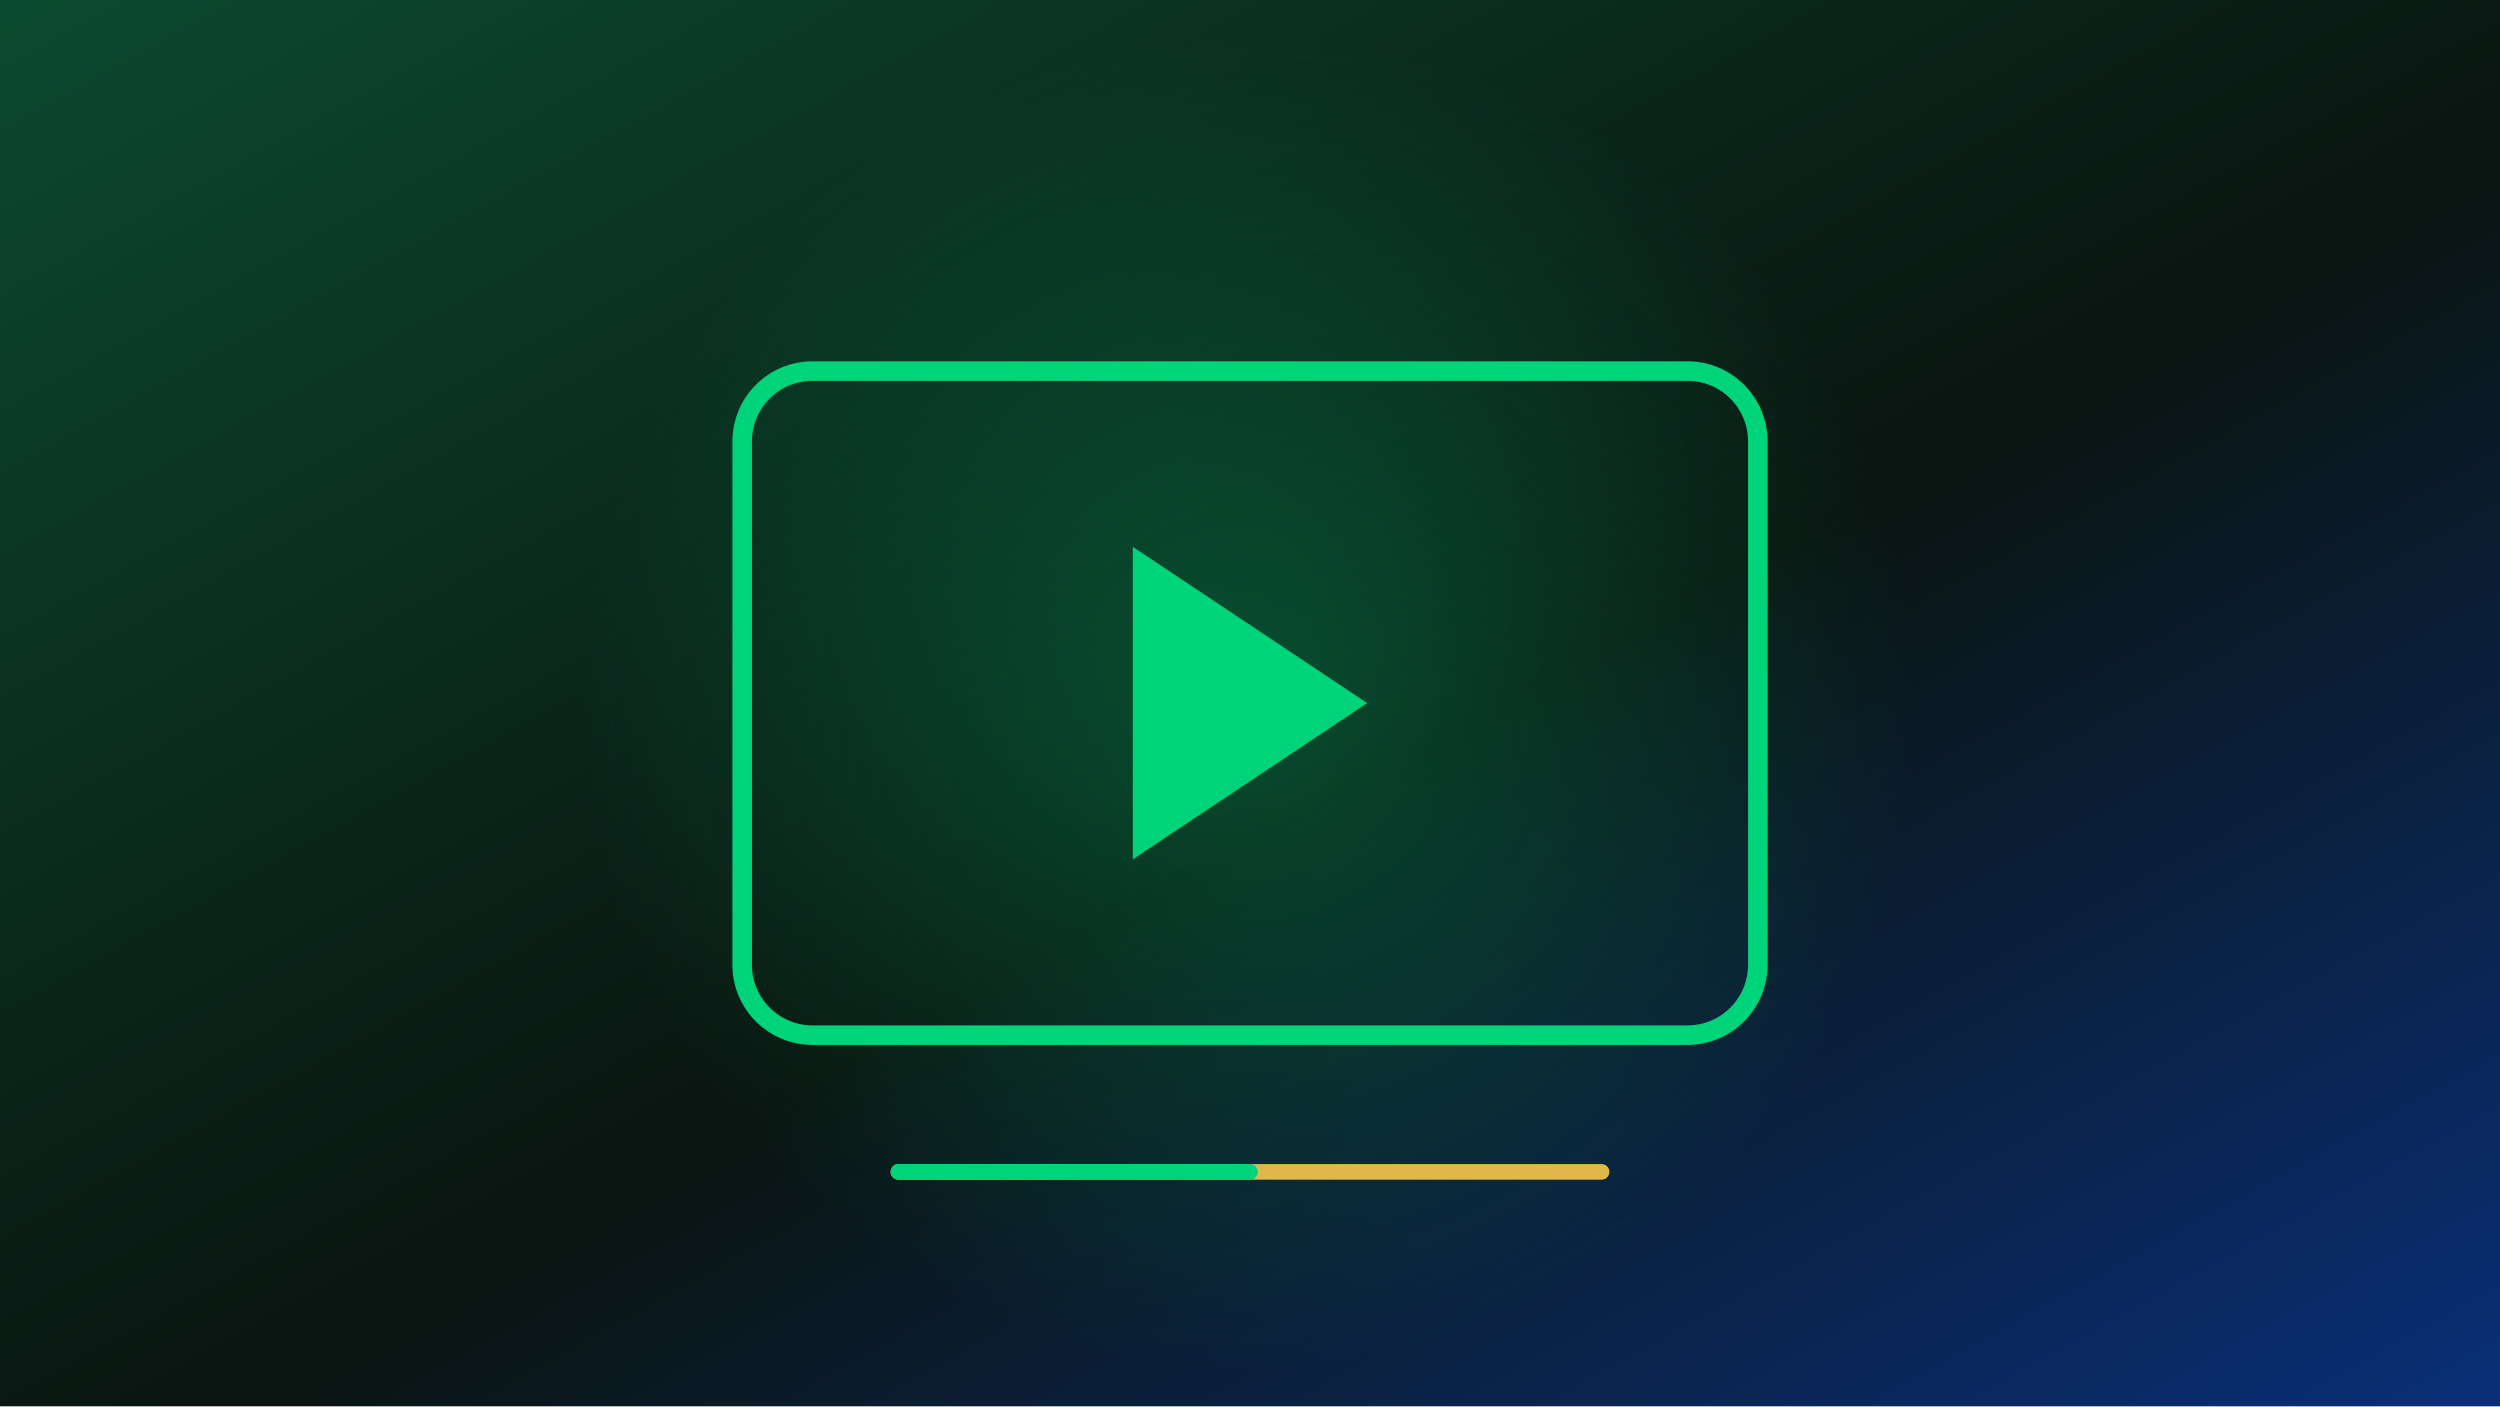
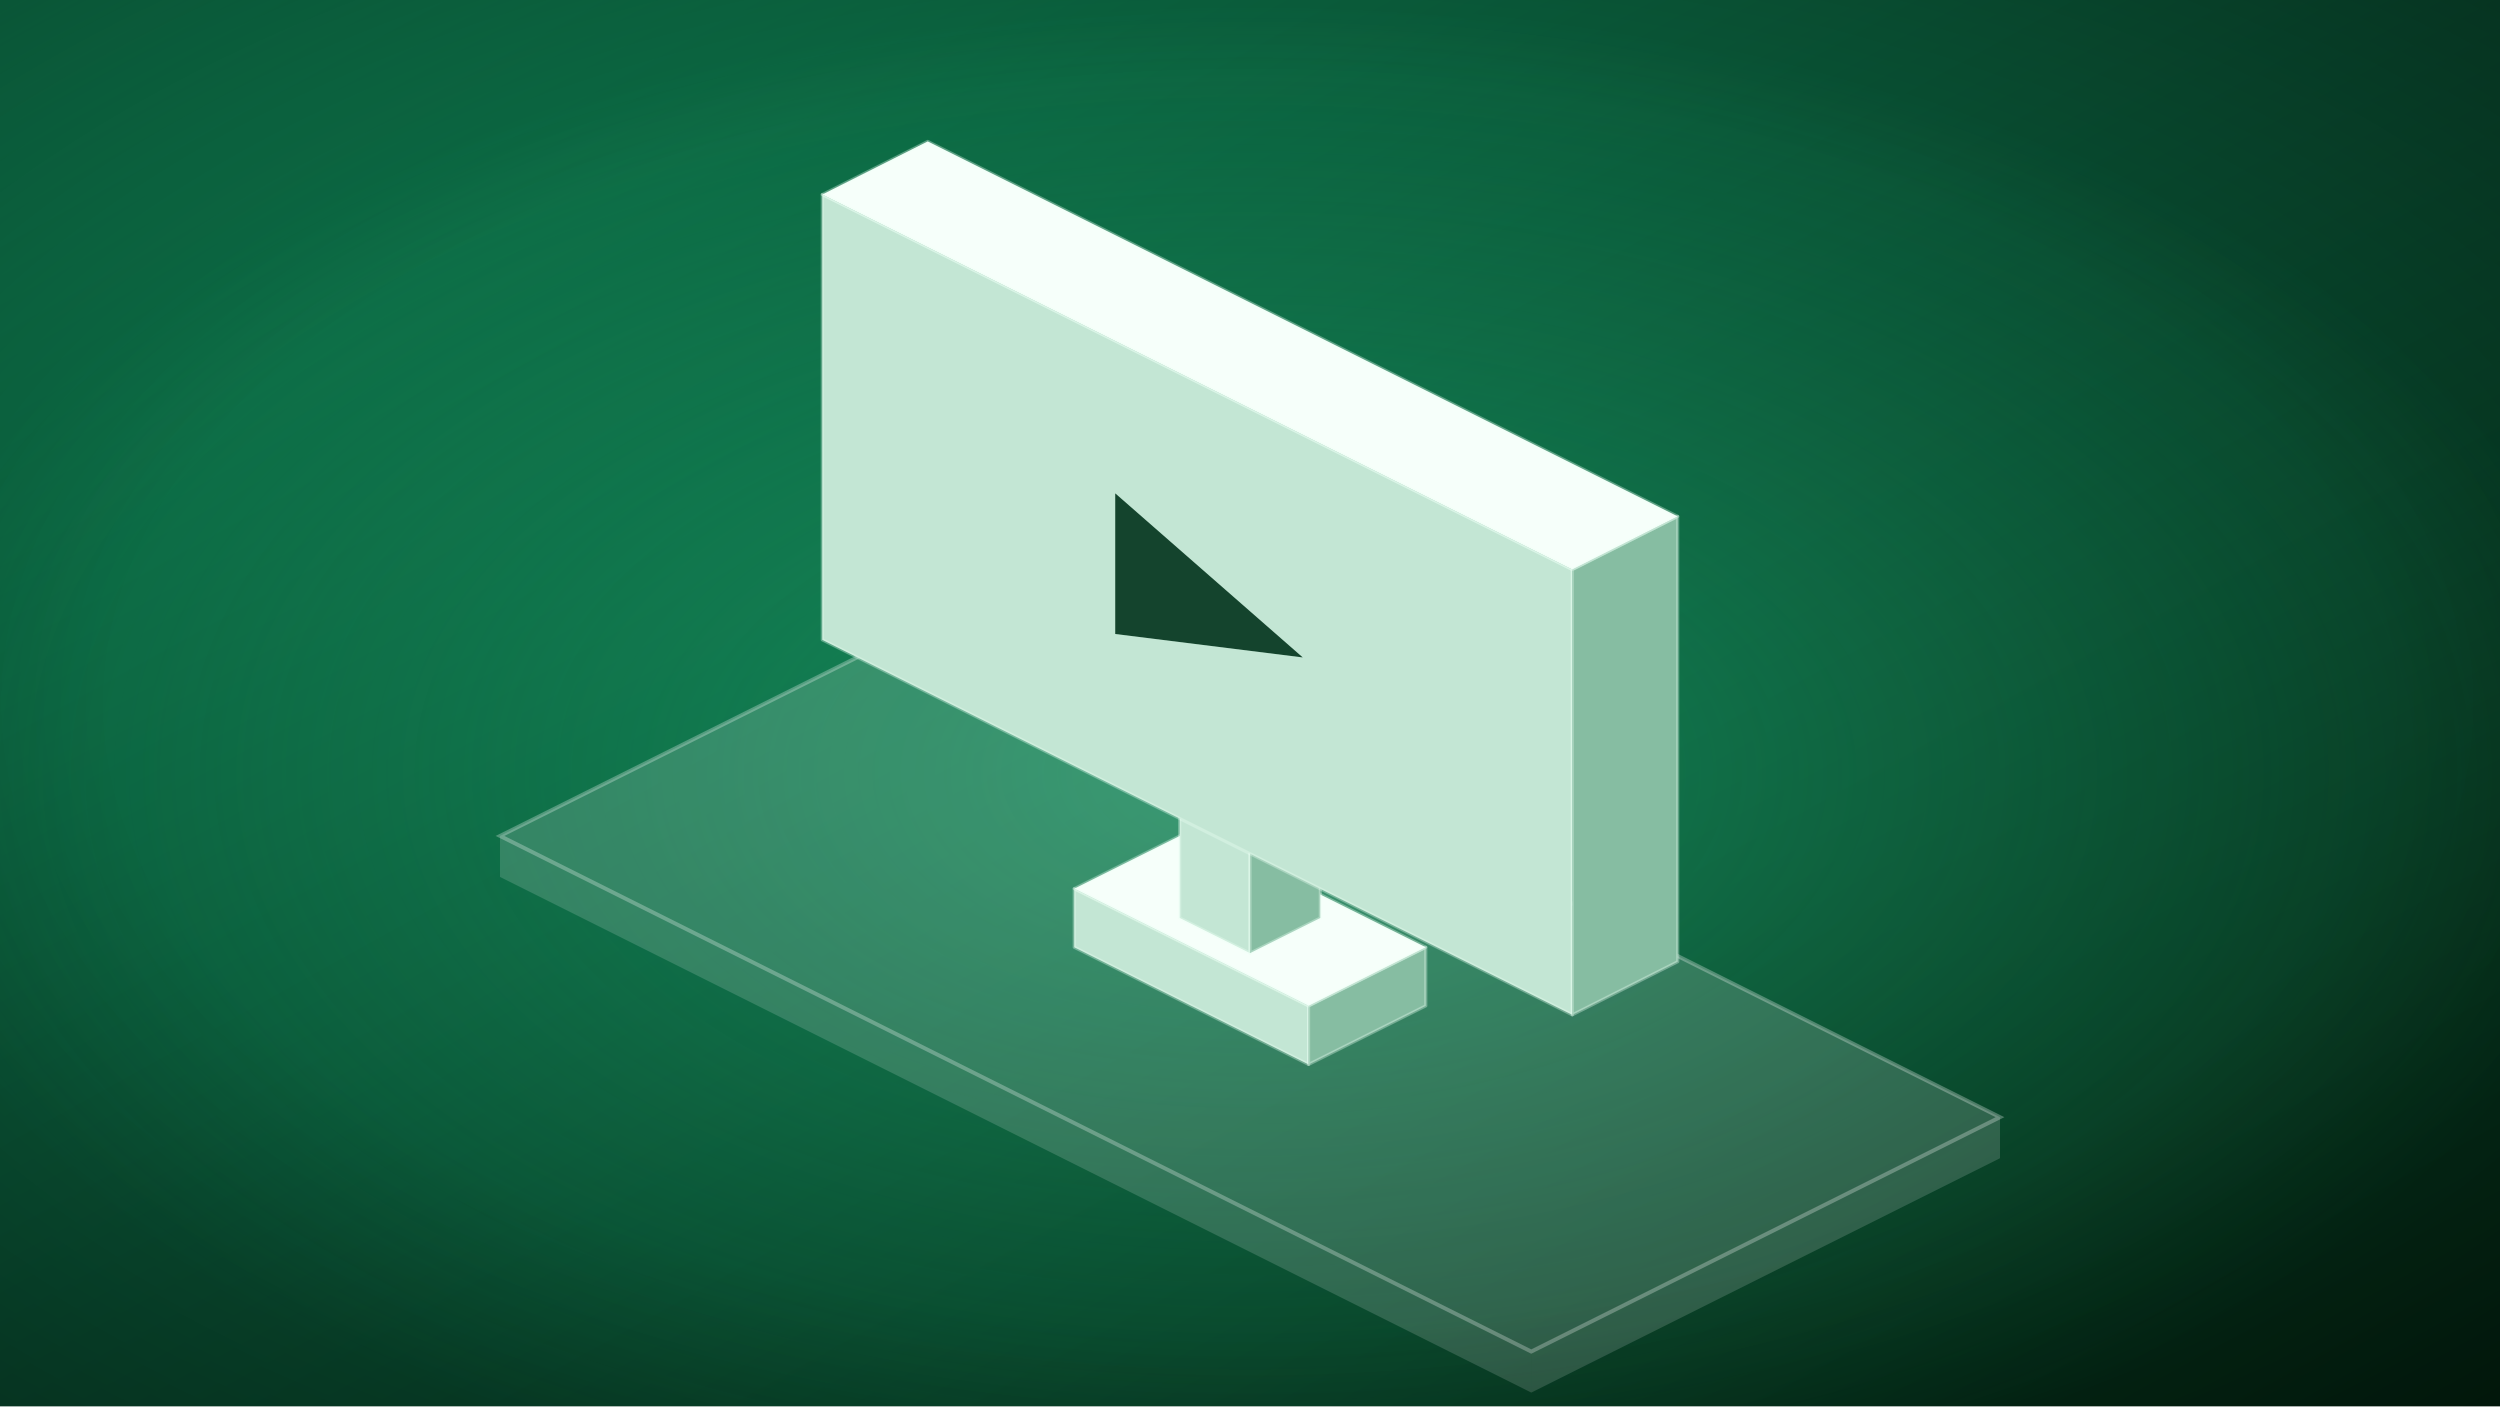
<svg xmlns="http://www.w3.org/2000/svg" viewBox="0 0 640 360" preserveAspectRatio="xMidYMid slice">
  <defs>
    <linearGradient id="bg" x1="0" y1="0" x2="1" y2="1">
-       <stop offset="0" stop-color="#0b4a30" />
-       <stop offset=".55" stop-color="#0a1410" />
-       <stop offset="1" stop-color="#0a2f78" />
+       <stop offset="0" stop-color="#0e7a4e" />
+       <stop offset=".5" stop-color="#084a2f" />
+       <stop offset="1" stop-color="#03200f" />
    </linearGradient>
-     <radialGradient id="gl" cx=".5" cy=".5" r=".5">
-       <stop offset="0" stop-color="#00d47a" stop-opacity=".28" />
-       <stop offset="1" stop-color="#00d47a" stop-opacity="0" />
+     <radialGradient id="gl" cx=".5" cy=".55" r=".55">
+       <stop offset="0" stop-color="#2cf0a0" stop-opacity=".38" />
+       <stop offset="1" stop-color="#2cf0a0" stop-opacity="0" />
+     </radialGradient>
+     <radialGradient id="vg" cx=".5" cy=".5" r=".75">
+       <stop offset=".6" stop-color="#000" stop-opacity="0" />
+       <stop offset="1" stop-color="#000" stop-opacity=".35" />
    </radialGradient>
  </defs>
  <rect width="640" height="360" fill="url(#bg)" />
-   <circle cx="320" cy="180" r="170" fill="url(#gl)" />
-   <g fill="none" stroke-linecap="round" stroke-linejoin="round">
-     <rect x="190" y="95" width="260" height="170" rx="18" stroke="#00d47a" stroke-width="5" />
-     <path d="M290 140L350 180L290 220Z" fill="#00d47a" stroke="none" />
-     <line x1="230" y1="300" x2="410" y2="300" stroke="#e0b84a" stroke-width="4" />
-     <line x1="230" y1="300" x2="320" y2="300" stroke="#00d47a" stroke-width="4" />
+   <rect width="640" height="360" fill="url(#gl)" />
+   <polygon points="128.0,224.5 392.0,356.5 392.0,346.0 128.0,214.0" fill="#fff" fill-opacity="0.16" />
+   <polygon points="512.0,296.5 392.0,356.5 392.0,346.0 512.0,286.0" fill="#fff" fill-opacity="0.16" />
+   <polygon points="248.0,154.0 512.0,286.0 392.0,346.0 128.0,214.0" fill="#fff" fill-opacity="0.16" />
+   <polygon points="248.0,154.0 512.0,286.0 392.0,346.0 128.0,214.0" fill="none" stroke="#fff" stroke-opacity=".28" stroke-width="1" />
+   <polygon points="275.0,242.5 335.0,272.5 335.0,257.5 275.0,227.5" fill="#c3e6d4" fill-opacity="1" stroke="#eafff4" stroke-opacity=".35" stroke-width=".8" stroke-linejoin="round" />
+   <polygon points="365.0,257.5 335.0,272.5 335.0,257.5 365.0,242.5" fill="#86bda2" fill-opacity="1" stroke="#eafff4" stroke-opacity=".35" stroke-width=".8" stroke-linejoin="round" />
+   <polygon points="305.0,212.5 365.0,242.5 335.0,257.5 275.0,227.5" fill="#f6fffa" fill-opacity="1" stroke="#eafff4" stroke-opacity=".35" stroke-width=".8" stroke-linejoin="round" />
+   <polygon points="302.0,235.0 320.0,244.0 320.0,214.0 302.0,205.0" fill="#c3e6d4" fill-opacity="1" stroke="#eafff4" stroke-opacity=".35" stroke-width=".8" stroke-linejoin="round" />
+   <polygon points="338.0,235.0 320.0,244.0 320.0,214.0 338.0,205.0" fill="#86bda2" fill-opacity="1" stroke="#eafff4" stroke-opacity=".35" stroke-width=".8" stroke-linejoin="round" />
+   <polygon points="320.0,196.0 338.0,205.0 320.0,214.0 302.0,205.0" fill="#f6fffa" fill-opacity="1" stroke="#eafff4" stroke-opacity=".35" stroke-width=".8" stroke-linejoin="round" />
+   <polygon points="210.5,163.8 402.5,259.8 402.5,145.8 210.5,49.8" fill="#c3e6d4" fill-opacity="1" stroke="#eafff4" stroke-opacity=".35" stroke-width=".8" stroke-linejoin="round" />
+   <polygon points="429.5,246.2 402.5,259.8 402.5,145.8 429.5,132.2" fill="#86bda2" fill-opacity="1" stroke="#eafff4" stroke-opacity=".35" stroke-width=".8" stroke-linejoin="round" />
+   <polygon points="237.5,36.2 429.5,132.2 402.5,145.8 210.5,49.8" fill="#f6fffa" fill-opacity="1" stroke="#eafff4" stroke-opacity=".35" stroke-width=".8" stroke-linejoin="round" />
+   <g transform="matrix(30.0,15.0,0,-30.0,306.5,256.8)">
+     <polygon points="-0.70,2.80 -0.70,4.00 0.90,3.40" fill="#06371f" fill-opacity=".92" />
  </g>
+   <rect width="640" height="360" fill="url(#vg)" />
</svg>
